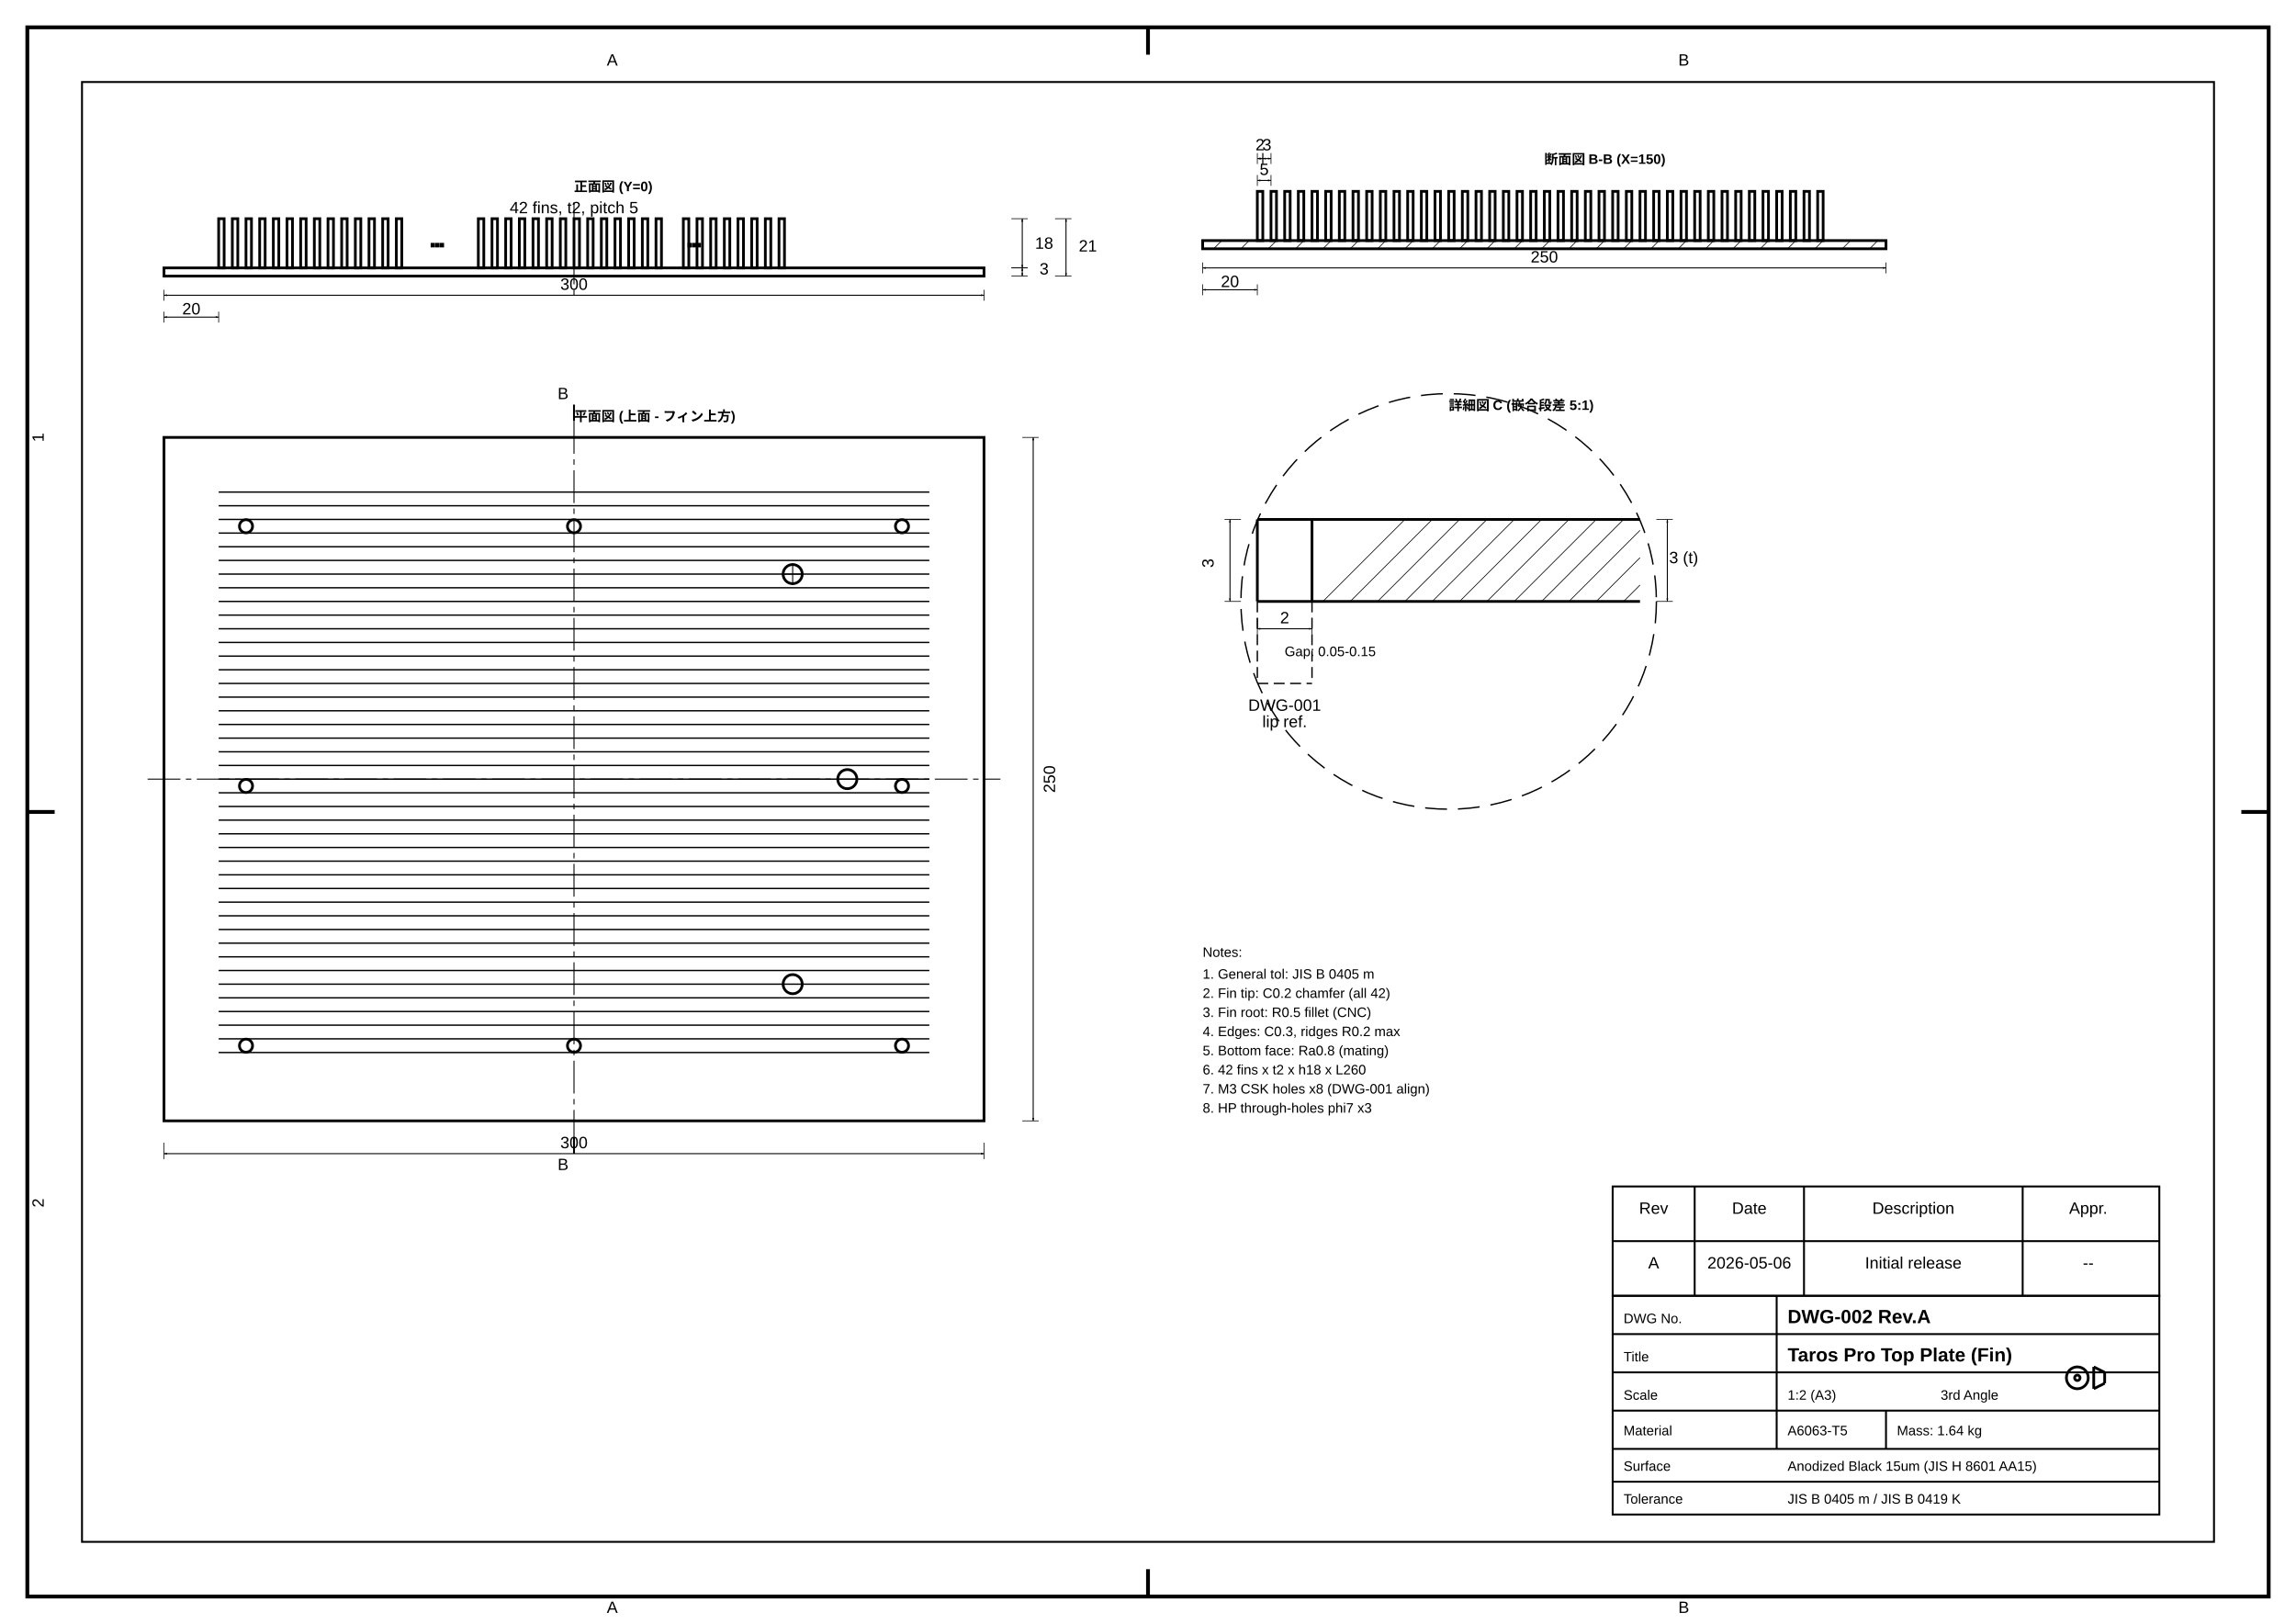
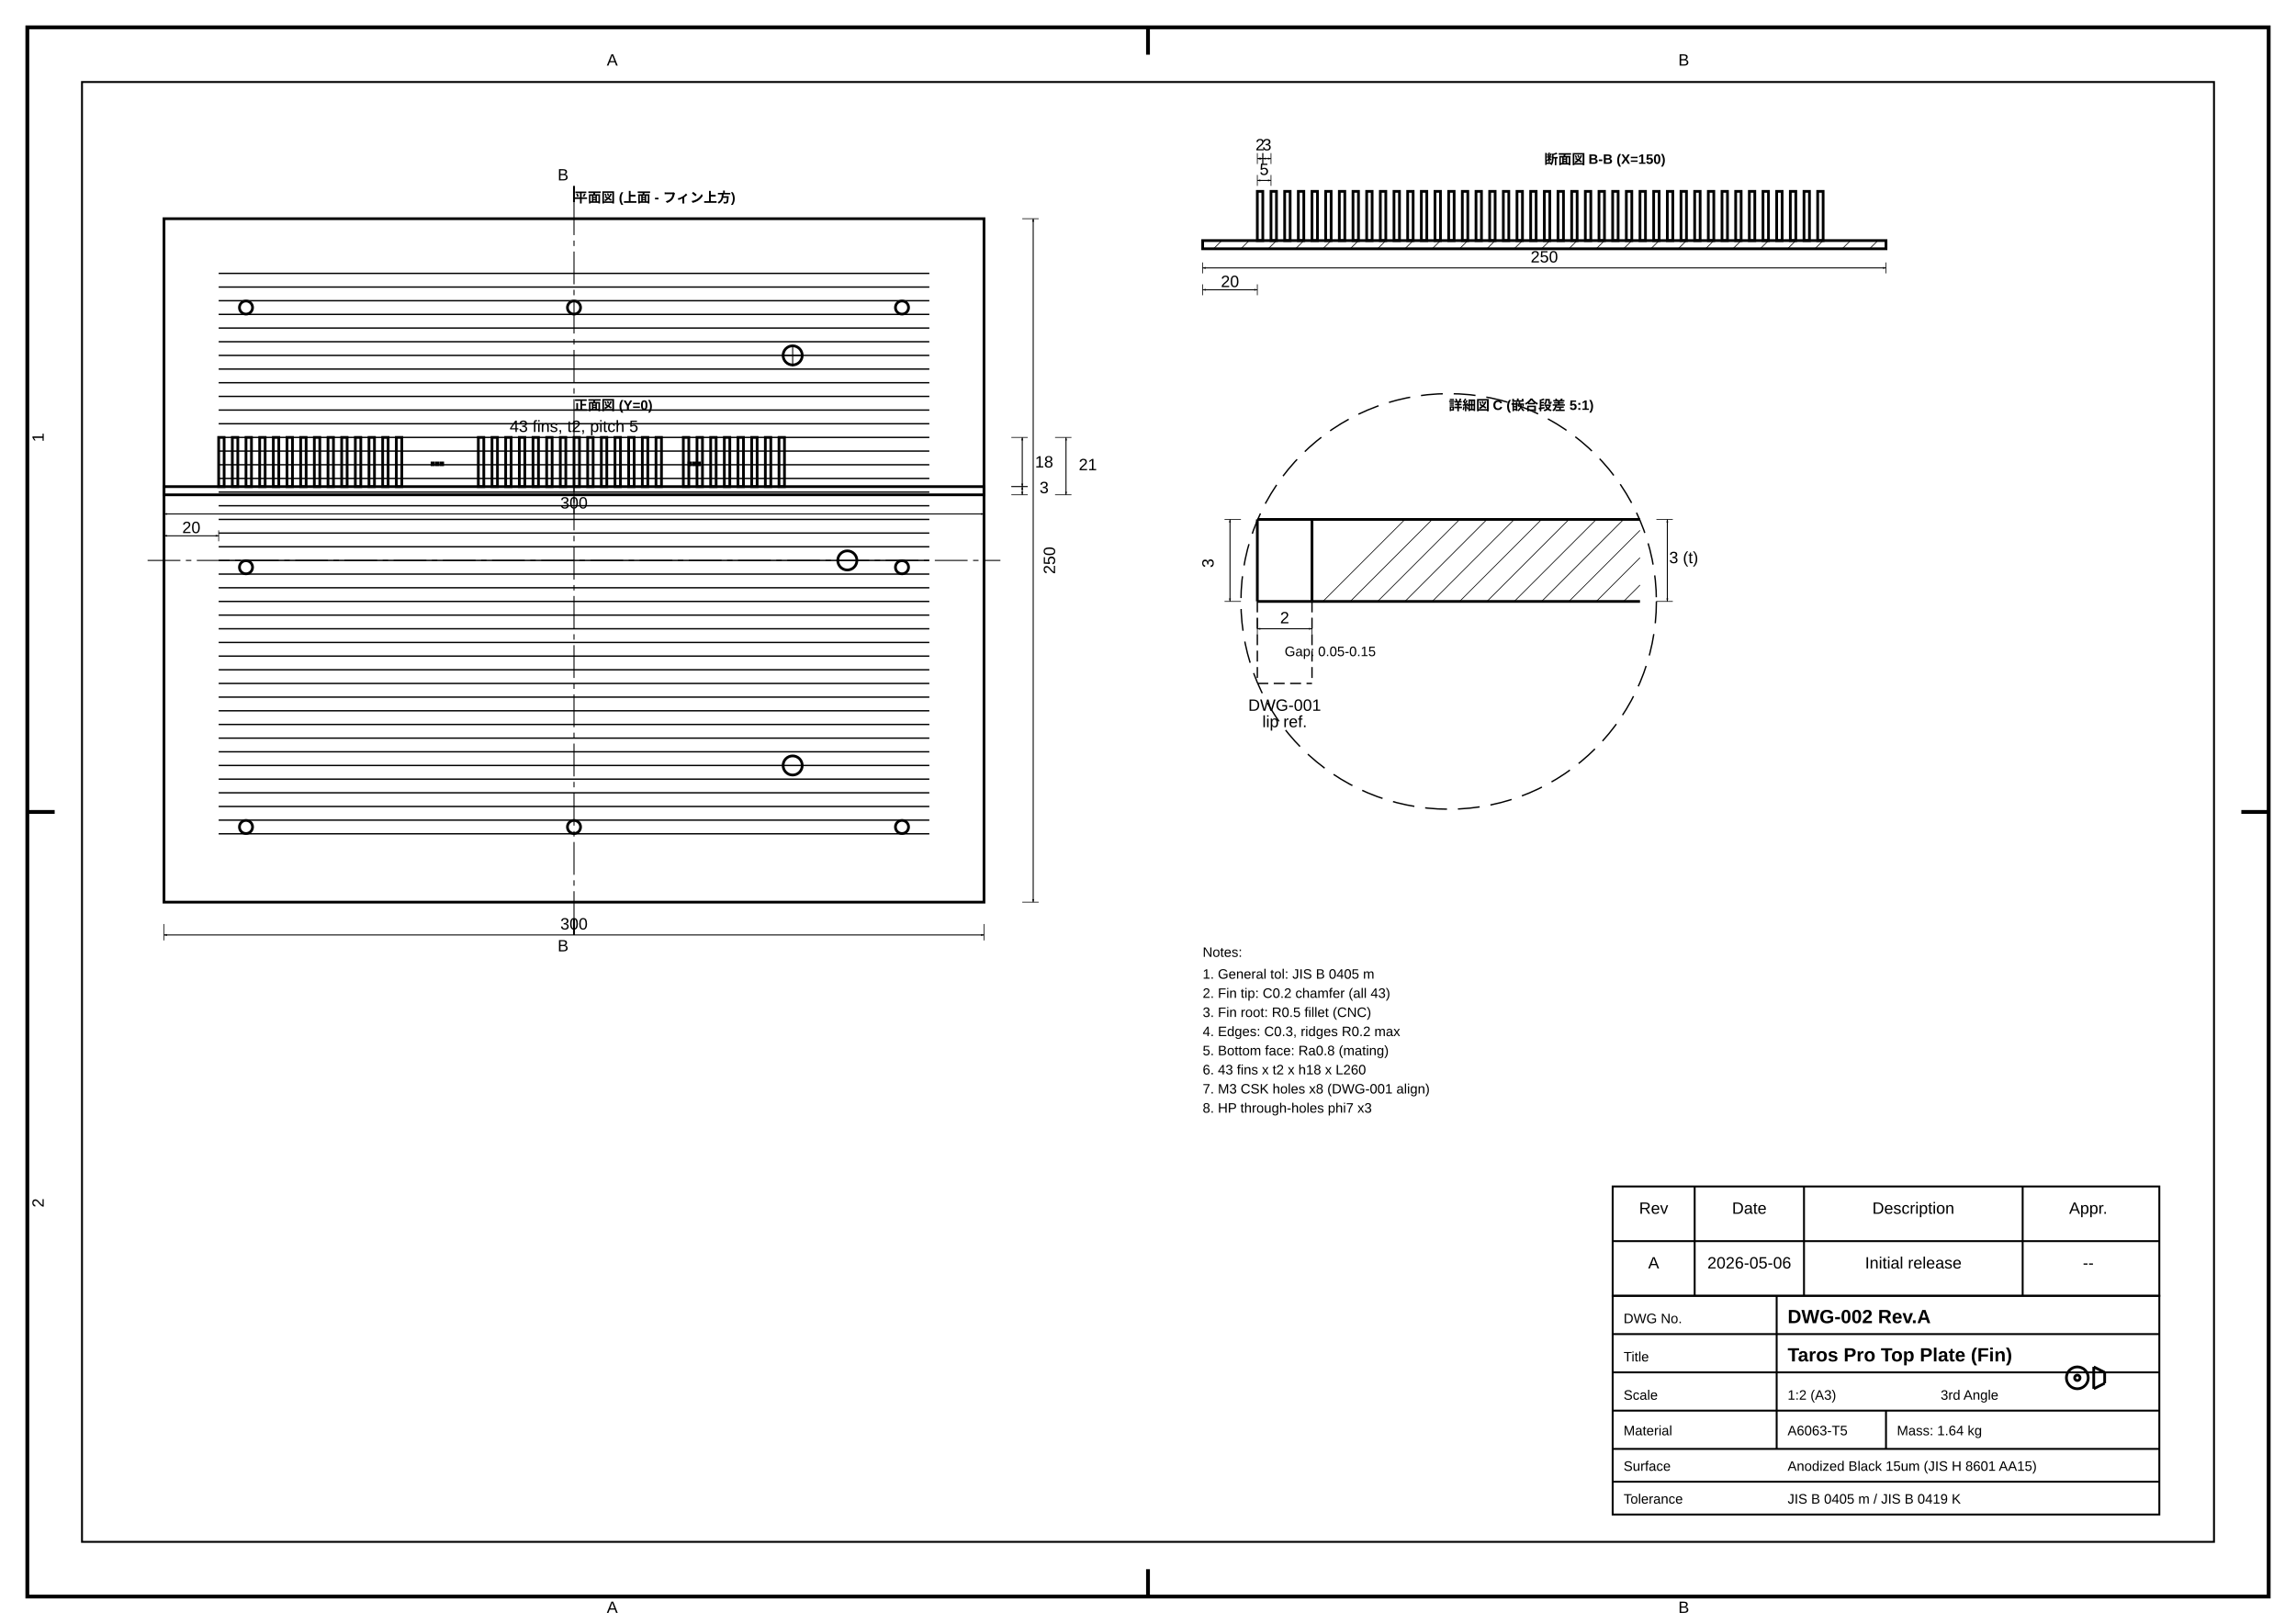
<svg xmlns="http://www.w3.org/2000/svg" viewBox="0 0 420 297" width="420mm" height="297mm">
  <defs>
    <marker id="arrow-start" markerWidth="3" markerHeight="2" refX="0" refY="1" orient="auto">
      <polygon points="3,0 0,1 3,2" fill="black" />
    </marker>
    <marker id="arrow-end" markerWidth="3" markerHeight="2" refX="3" refY="1" orient="auto">
      <polygon points="0,0 3,1 0,2" fill="black" />
    </marker>
    <style>
      .outline { stroke: black; stroke-width: 0.5; fill: none; }
      .thin { stroke: black; stroke-width: 0.25; fill: none; }
      .hidden { stroke: black; stroke-width: 0.25; fill: none; stroke-dasharray: 2,1; }
      .center { stroke: black; stroke-width: 0.18; fill: none; stroke-dasharray: 6,1,1,1; }
      .dim-line { stroke: black; stroke-width: 0.18; fill: none; marker-start: url(#arrow-start); marker-end: url(#arrow-end); }
      .ext-line { stroke: black; stroke-width: 0.13; fill: none; }
      .cutting { stroke: black; stroke-width: 0.35; fill: none; stroke-dasharray: 8,2,1,2; }
      .hatch { stroke: black; stroke-width: 0.13; fill: none; }
      .frame { stroke: black; stroke-width: 0.7; fill: none; }
      .frame-inner { stroke: black; stroke-width: 0.35; fill: none; }
      .title-box { stroke: black; stroke-width: 0.35; fill: none; }
      .text-dim { font-family: Arial, sans-serif; font-size: 3px; text-anchor: middle; }
      .text-note { font-family: Arial, sans-serif; font-size: 2.5px; text-anchor: start; }
      .text-title { font-family: Arial, sans-serif; font-size: 3.5px; text-anchor: start; font-weight: bold; }
      .text-title-sm { font-family: Arial, sans-serif; font-size: 2.5px; text-anchor: start; }
      .text-zone { font-family: Arial, sans-serif; font-size: 3px; text-anchor: middle; }
    </style>
  </defs>
  <rect x="5" y="5" width="410" height="287" class="frame" />
  <rect x="15" y="15" width="390" height="267" class="frame-inner" />
  <line x1="210" y1="5" x2="210" y2="10" class="frame" />
  <line x1="210" y1="287" x2="210" y2="292" class="frame" />
  <line x1="5" y1="148.5" x2="10" y2="148.5" class="frame" />
  <line x1="410" y1="148.5" x2="415" y2="148.5" class="frame" />
  <text x="112" y="12" class="text-zone">A</text>
  <text x="308" y="12" class="text-zone">B</text>
  <text x="112" y="295" class="text-zone">A</text>
  <text x="308" y="295" class="text-zone">B</text>
  <text x="8" y="80" class="text-zone" transform="rotate(-90,8,80)">1</text>
  <text x="8" y="220" class="text-zone" transform="rotate(-90,8,220)">2</text>
-   <g id="front-view" transform="translate(30, 40)">
+   <g id="front-view" transform="translate(30, 80)">
    <text x="75" y="-5" class="text-note" text-anchor="middle" font-weight="bold">正面図 (Y=0)</text>
    <rect x="0" y="9" width="150" height="1.5" class="outline" />
    <g class="outline" stroke-width="0.35">
      <rect x="10" y="0" width="1" height="9" />
      <rect x="12.5" y="0" width="1" height="9" />
      <rect x="15" y="0" width="1" height="9" />
      <rect x="17.5" y="0" width="1" height="9" />
      <rect x="20" y="0" width="1" height="9" />
      <rect x="22.5" y="0" width="1" height="9" />
      <rect x="25" y="0" width="1" height="9" />
      <rect x="27.5" y="0" width="1" height="9" />
      <rect x="30" y="0" width="1" height="9" />
      <rect x="32.5" y="0" width="1" height="9" />
      <rect x="35" y="0" width="1" height="9" />
      <rect x="37.5" y="0" width="1" height="9" />
      <rect x="40" y="0" width="1" height="9" />
      <rect x="42.5" y="0" width="1" height="9" />
      <text x="50" y="5" class="text-dim" font-size="2px">...</text>
      <rect x="57.5" y="0" width="1" height="9" />
      <rect x="60" y="0" width="1" height="9" />
      <rect x="62.5" y="0" width="1" height="9" />
      <rect x="65" y="0" width="1" height="9" />
      <rect x="67.5" y="0" width="1" height="9" />
      <rect x="70" y="0" width="1" height="9" />
      <rect x="72.5" y="0" width="1" height="9" />
      <rect x="75" y="0" width="1" height="9" />
      <rect x="77.5" y="0" width="1" height="9" />
      <rect x="80" y="0" width="1" height="9" />
      <rect x="82.5" y="0" width="1" height="9" />
      <rect x="85" y="0" width="1" height="9" />
      <rect x="87.5" y="0" width="1" height="9" />
      <rect x="90" y="0" width="1" height="9" />
      <text x="97" y="5" class="text-dim" font-size="2px">...</text>
      <rect x="95" y="0" width="1" height="9" />
      <rect x="97.5" y="0" width="1" height="9" />
      <rect x="100" y="0" width="1" height="9" />
      <rect x="102.5" y="0" width="1" height="9" />
      <rect x="105" y="0" width="1" height="9" />
      <rect x="107.5" y="0" width="1" height="9" />
      <rect x="110" y="0" width="1" height="9" />
      <rect x="112.5" y="0" width="1" height="9" />
    </g>
    <line x1="75" y1="-3" x2="75" y2="15" class="center" />
    <line x1="0" y1="15" x2="0" y2="13" class="ext-line" />
    <line x1="150" y1="15" x2="150" y2="13" class="ext-line" />
    <line x1="0" y1="14" x2="150" y2="14" class="dim-line" />
    <text x="75" y="13" class="text-dim">300</text>
    <line x1="155" y1="0" x2="158" y2="0" class="ext-line" />
    <line x1="155" y1="9" x2="158" y2="9" class="ext-line" />
    <line x1="157" y1="0" x2="157" y2="9" class="dim-line" />
    <text x="161" y="5.5" class="text-dim" font-size="2.5px">18</text>
    <line x1="155" y1="9" x2="158" y2="9" class="ext-line" />
    <line x1="155" y1="10.5" x2="158" y2="10.5" class="ext-line" />
    <line x1="157" y1="9" x2="157" y2="10.5" class="dim-line" />
    <text x="161" y="10.2" class="text-dim" font-size="2px">3</text>
    <line x1="163" y1="0" x2="166" y2="0" class="ext-line" />
    <line x1="163" y1="10.5" x2="166" y2="10.5" class="ext-line" />
    <line x1="165" y1="0" x2="165" y2="10.5" class="dim-line" />
    <text x="169" y="6" class="text-dim" font-size="2.5px">21</text>
    <line x1="0" y1="17" x2="0" y2="19" class="ext-line" />
    <line x1="10" y1="17" x2="10" y2="19" class="ext-line" />
    <line x1="0" y1="18" x2="10" y2="18" class="dim-line" />
    <text x="5" y="17.5" class="text-dim" font-size="2px">20</text>
-     <text x="75" y="-1" class="text-dim" font-size="2.5px">42 fins, t2, pitch 5</text>
+     <text x="75" y="-1" class="text-dim" font-size="2.5px">43 fins, t2, pitch 5</text>
  </g>
  <g id="section-bb" transform="translate(220, 35)">
    <text x="62.5" y="-5" class="text-note" text-anchor="middle" font-weight="bold">断面図 B-B (X=150)</text>
    <rect x="0" y="9" width="125" height="1.5" class="outline" />
    <g class="hatch">
      <line x1="2" y1="10.5" x2="3.5" y2="9" />
      <line x1="7" y1="10.5" x2="8.5" y2="9" />
      <line x1="12" y1="10.5" x2="13.5" y2="9" />
      <line x1="17" y1="10.5" x2="18.5" y2="9" />
      <line x1="22" y1="10.5" x2="23.5" y2="9" />
      <line x1="27" y1="10.5" x2="28.5" y2="9" />
      <line x1="32" y1="10.5" x2="33.5" y2="9" />
      <line x1="37" y1="10.5" x2="38.5" y2="9" />
      <line x1="42" y1="10.5" x2="43.5" y2="9" />
      <line x1="47" y1="10.5" x2="48.5" y2="9" />
      <line x1="52" y1="10.5" x2="53.5" y2="9" />
      <line x1="57" y1="10.5" x2="58.5" y2="9" />
      <line x1="62" y1="10.5" x2="63.5" y2="9" />
      <line x1="67" y1="10.5" x2="68.5" y2="9" />
      <line x1="72" y1="10.5" x2="73.5" y2="9" />
      <line x1="77" y1="10.5" x2="78.5" y2="9" />
      <line x1="82" y1="10.5" x2="83.5" y2="9" />
      <line x1="87" y1="10.5" x2="88.5" y2="9" />
      <line x1="92" y1="10.5" x2="93.5" y2="9" />
      <line x1="97" y1="10.5" x2="98.5" y2="9" />
      <line x1="102" y1="10.5" x2="103.5" y2="9" />
      <line x1="107" y1="10.5" x2="108.5" y2="9" />
      <line x1="112" y1="10.5" x2="113.5" y2="9" />
      <line x1="117" y1="10.5" x2="118.5" y2="9" />
      <line x1="122" y1="10.5" x2="123.5" y2="9" />
    </g>
    <g class="outline" stroke-width="0.3">
      <rect x="10" y="0" width="1" height="9" />
      <rect x="12.5" y="0" width="1" height="9" />
      <rect x="15" y="0" width="1" height="9" />
      <rect x="17.5" y="0" width="1" height="9" />
      <rect x="20" y="0" width="1" height="9" />
      <rect x="22.5" y="0" width="1" height="9" />
      <rect x="25" y="0" width="1" height="9" />
      <rect x="27.5" y="0" width="1" height="9" />
      <rect x="30" y="0" width="1" height="9" />
      <rect x="32.5" y="0" width="1" height="9" />
      <rect x="35" y="0" width="1" height="9" />
      <rect x="37.5" y="0" width="1" height="9" />
      <rect x="40" y="0" width="1" height="9" />
      <rect x="42.5" y="0" width="1" height="9" />
      <rect x="45" y="0" width="1" height="9" />
      <rect x="47.5" y="0" width="1" height="9" />
      <rect x="50" y="0" width="1" height="9" />
      <rect x="52.5" y="0" width="1" height="9" />
      <rect x="55" y="0" width="1" height="9" />
      <rect x="57.5" y="0" width="1" height="9" />
      <rect x="60" y="0" width="1" height="9" />
      <rect x="62.5" y="0" width="1" height="9" />
      <rect x="65" y="0" width="1" height="9" />
      <rect x="67.5" y="0" width="1" height="9" />
      <rect x="70" y="0" width="1" height="9" />
      <rect x="72.5" y="0" width="1" height="9" />
      <rect x="75" y="0" width="1" height="9" />
      <rect x="77.5" y="0" width="1" height="9" />
      <rect x="80" y="0" width="1" height="9" />
      <rect x="82.5" y="0" width="1" height="9" />
      <rect x="85" y="0" width="1" height="9" />
      <rect x="87.5" y="0" width="1" height="9" />
      <rect x="90" y="0" width="1" height="9" />
      <rect x="92.5" y="0" width="1" height="9" />
      <rect x="95" y="0" width="1" height="9" />
      <rect x="97.5" y="0" width="1" height="9" />
      <rect x="100" y="0" width="1" height="9" />
      <rect x="102.5" y="0" width="1" height="9" />
      <rect x="105" y="0" width="1" height="9" />
      <rect x="107.5" y="0" width="1" height="9" />
      <rect x="110" y="0" width="1" height="9" />
      <rect x="112.5" y="0" width="1" height="9" />
    </g>
    <line x1="0" y1="15" x2="0" y2="13" class="ext-line" />
    <line x1="125" y1="15" x2="125" y2="13" class="ext-line" />
    <line x1="0" y1="14" x2="125" y2="14" class="dim-line" />
    <text x="62.5" y="13" class="text-dim">250</text>
    <line x1="10" y1="-3" x2="10" y2="-1" class="ext-line" />
    <line x1="12.5" y1="-3" x2="12.5" y2="-1" class="ext-line" />
    <line x1="10" y1="-2" x2="12.5" y2="-2" class="dim-line" />
    <text x="11.25" y="-3" class="text-dim" font-size="2px">5</text>
    <line x1="10" y1="-5" x2="10" y2="-7" class="ext-line" />
    <line x1="11" y1="-5" x2="11" y2="-7" class="ext-line" />
    <line x1="10" y1="-6" x2="11" y2="-6" class="dim-line" />
    <text x="10.5" y="-7.5" class="text-dim" font-size="2px">2</text>
    <line x1="11" y1="-5" x2="11" y2="-7" class="ext-line" />
    <line x1="12.5" y1="-5" x2="12.5" y2="-7" class="ext-line" />
    <line x1="11" y1="-6" x2="12.5" y2="-6" class="dim-line" />
    <text x="11.75" y="-7.5" class="text-dim" font-size="2px">3</text>
    <line x1="0" y1="17" x2="0" y2="19" class="ext-line" />
    <line x1="10" y1="17" x2="10" y2="19" class="ext-line" />
    <line x1="0" y1="18" x2="10" y2="18" class="dim-line" />
    <text x="5" y="17.5" class="text-dim" font-size="2px">20</text>
  </g>
-   <g id="plan-view" transform="translate(30, 80)">
+   <g id="plan-view" transform="translate(30, 40)">
    <text x="75" y="-3" class="text-note" text-anchor="middle" font-weight="bold">平面図 (上面 - フィン上方)</text>
    <rect x="0" y="0" width="150" height="125" class="outline" />
    <g class="thin" stroke-width="0.2">
      <line x1="10" y1="10" x2="140" y2="10" />
      <line x1="10" y1="12.5" x2="140" y2="12.5" />
      <line x1="10" y1="15" x2="140" y2="15" />
      <line x1="10" y1="17.5" x2="140" y2="17.5" />
      <line x1="10" y1="20" x2="140" y2="20" />
      <line x1="10" y1="22.5" x2="140" y2="22.5" />
      <line x1="10" y1="25" x2="140" y2="25" />
      <line x1="10" y1="27.5" x2="140" y2="27.5" />
      <line x1="10" y1="30" x2="140" y2="30" />
      <line x1="10" y1="32.5" x2="140" y2="32.5" />
      <line x1="10" y1="35" x2="140" y2="35" />
      <line x1="10" y1="37.5" x2="140" y2="37.5" />
      <line x1="10" y1="40" x2="140" y2="40" />
      <line x1="10" y1="42.5" x2="140" y2="42.5" />
      <line x1="10" y1="45" x2="140" y2="45" />
      <line x1="10" y1="47.5" x2="140" y2="47.5" />
      <line x1="10" y1="50" x2="140" y2="50" />
      <line x1="10" y1="52.5" x2="140" y2="52.5" />
      <line x1="10" y1="55" x2="140" y2="55" />
      <line x1="10" y1="57.5" x2="140" y2="57.5" />
      <line x1="10" y1="60" x2="140" y2="60" />
      <line x1="10" y1="62.5" x2="140" y2="62.5" />
      <line x1="10" y1="65" x2="140" y2="65" />
      <line x1="10" y1="67.5" x2="140" y2="67.5" />
      <line x1="10" y1="70" x2="140" y2="70" />
      <line x1="10" y1="72.5" x2="140" y2="72.5" />
      <line x1="10" y1="75" x2="140" y2="75" />
      <line x1="10" y1="77.5" x2="140" y2="77.5" />
      <line x1="10" y1="80" x2="140" y2="80" />
      <line x1="10" y1="82.5" x2="140" y2="82.5" />
      <line x1="10" y1="85" x2="140" y2="85" />
      <line x1="10" y1="87.5" x2="140" y2="87.5" />
      <line x1="10" y1="90" x2="140" y2="90" />
      <line x1="10" y1="92.5" x2="140" y2="92.5" />
      <line x1="10" y1="95" x2="140" y2="95" />
      <line x1="10" y1="97.5" x2="140" y2="97.5" />
      <line x1="10" y1="100" x2="140" y2="100" />
      <line x1="10" y1="102.5" x2="140" y2="102.5" />
      <line x1="10" y1="105" x2="140" y2="105" />
      <line x1="10" y1="107.5" x2="140" y2="107.5" />
      <line x1="10" y1="110" x2="140" y2="110" />
      <line x1="10" y1="112.5" x2="140" y2="112.5" />
    </g>
    <circle cx="15" cy="16.25" r="1.2" class="outline" stroke-width="0.25" />
    <circle cx="75" cy="16.25" r="1.2" class="outline" stroke-width="0.25" />
    <circle cx="135" cy="16.25" r="1.2" class="outline" stroke-width="0.25" />
    <circle cx="15" cy="63.75" r="1.2" class="outline" stroke-width="0.25" />
    <circle cx="135" cy="63.75" r="1.2" class="outline" stroke-width="0.25" />
    <circle cx="15" cy="111.25" r="1.2" class="outline" stroke-width="0.25" />
    <circle cx="75" cy="111.25" r="1.2" class="outline" stroke-width="0.25" />
    <circle cx="135" cy="111.25" r="1.2" class="outline" stroke-width="0.25" />
    <circle cx="115" cy="25" r="1.75" class="outline" stroke-width="0.25" />
    <circle cx="125" cy="62.5" r="1.75" class="outline" stroke-width="0.25" />
    <circle cx="115" cy="100" r="1.75" class="outline" stroke-width="0.25" />
    <line x1="113" y1="25" x2="117" y2="25" class="center" />
    <line x1="115" y1="23" x2="115" y2="27" class="center" />
    <line x1="75" y1="-3" x2="75" y2="128" class="center" />
    <line x1="-3" y1="62.5" x2="153" y2="62.5" class="center" />
    <line x1="75" y1="-6" x2="75" y2="-3" class="cutting" />
    <line x1="75" y1="128" x2="75" y2="131" class="cutting" />
    <text x="73" y="-7" class="text-dim" font-size="3px" text-anchor="end">B</text>
    <text x="73" y="134" class="text-dim" font-size="3px" text-anchor="end">B</text>
    <line x1="0" y1="132" x2="0" y2="129" class="ext-line" />
    <line x1="150" y1="132" x2="150" y2="129" class="ext-line" />
    <line x1="0" y1="131" x2="150" y2="131" class="dim-line" />
    <text x="75" y="130" class="text-dim">300</text>
    <line x1="157" y1="0" x2="160" y2="0" class="ext-line" />
    <line x1="157" y1="125" x2="160" y2="125" class="ext-line" />
    <line x1="159" y1="0" x2="159" y2="125" class="dim-line" />
    <text x="163" y="62.5" class="text-dim" transform="rotate(-90,163,62.5)">250</text>
  </g>
  <g id="detail-c" transform="translate(225, 80)">
    <text x="40" y="-5" class="text-note" text-anchor="middle" font-weight="bold">詳細図 C (嵌合段差 5:1)</text>
    <circle cx="40" cy="30" r="38" class="thin" stroke-dasharray="4,2" />
    <line x1="5" y1="15" x2="75" y2="15" class="outline" />
    <line x1="15" y1="30" x2="75" y2="30" class="outline" />
    <line x1="5" y1="15" x2="5" y2="30" class="outline" />
    <line x1="15" y1="15" x2="15" y2="30" class="outline" />
    <line x1="5" y1="30" x2="15" y2="30" class="outline" />
    <line x1="5" y1="30" x2="5" y2="45" class="hidden" />
    <line x1="15" y1="30" x2="15" y2="45" class="hidden" />
    <line x1="5" y1="45" x2="15" y2="45" class="hidden" />
    <text x="10" y="50" class="text-dim" font-size="2px">DWG-001</text>
    <text x="10" y="53" class="text-dim" font-size="2px">lip ref.</text>
    <g class="hatch">
      <line x1="17" y1="30" x2="32" y2="15" />
      <line x1="22" y1="30" x2="37" y2="15" />
      <line x1="27" y1="30" x2="42" y2="15" />
      <line x1="32" y1="30" x2="47" y2="15" />
      <line x1="37" y1="30" x2="52" y2="15" />
      <line x1="42" y1="30" x2="57" y2="15" />
      <line x1="47" y1="30" x2="62" y2="15" />
      <line x1="52" y1="30" x2="67" y2="15" />
      <line x1="57" y1="30" x2="72" y2="15" />
      <line x1="62" y1="30" x2="75" y2="17" />
      <line x1="67" y1="30" x2="75" y2="22" />
      <line x1="72" y1="30" x2="75" y2="27" />
    </g>
    <line x1="5" y1="33" x2="5" y2="36" class="ext-line" />
    <line x1="15" y1="33" x2="15" y2="36" class="ext-line" />
    <line x1="5" y1="35" x2="15" y2="35" class="dim-line" />
    <text x="10" y="34" class="text-dim">2</text>
    <line x1="2" y1="15" x2="-1" y2="15" class="ext-line" />
    <line x1="2" y1="30" x2="-1" y2="30" class="ext-line" />
    <line x1="0" y1="15" x2="0" y2="30" class="dim-line" />
    <text x="-3" y="23" class="text-dim" transform="rotate(-90,-3,23)">3</text>
    <line x1="78" y1="15" x2="81" y2="15" class="ext-line" />
    <line x1="78" y1="30" x2="81" y2="30" class="ext-line" />
    <line x1="80" y1="15" x2="80" y2="30" class="dim-line" />
    <text x="83" y="23" class="text-dim" font-size="2.5px">3 (t)</text>
    <text x="10" y="40" class="text-note" font-size="2px">Gap: 0.05-0.15</text>
  </g>
  <g id="title-block" transform="translate(295, 237)">
    <rect x="0" y="-20" width="100" height="20" class="title-box" />
    <line x1="0" y1="-10" x2="100" y2="-10" class="title-box" />
    <line x1="15" y1="-20" x2="15" y2="0" class="title-box" />
    <line x1="35" y1="-20" x2="35" y2="0" class="title-box" />
    <line x1="75" y1="-20" x2="75" y2="0" class="title-box" />
    <text x="7.5" y="-15" class="text-dim" font-size="2px">Rev</text>
    <text x="25" y="-15" class="text-dim" font-size="2px">Date</text>
    <text x="55" y="-15" class="text-dim" font-size="2px">Description</text>
    <text x="87" y="-15" class="text-dim" font-size="2px">Appr.</text>
    <text x="7.5" y="-5" class="text-dim" font-size="2px">A</text>
    <text x="25" y="-5" class="text-dim" font-size="2px">2026-05-06</text>
    <text x="55" y="-5" class="text-dim" font-size="2px">Initial release</text>
    <text x="87" y="-5" class="text-dim" font-size="2px">--</text>
    <rect x="0" y="0" width="100" height="40" class="title-box" />
    <line x1="0" y1="7" x2="100" y2="7" class="title-box" />
    <line x1="0" y1="14" x2="100" y2="14" class="title-box" />
    <line x1="0" y1="21" x2="100" y2="21" class="title-box" />
    <line x1="0" y1="28" x2="100" y2="28" class="title-box" />
    <line x1="0" y1="34" x2="100" y2="34" class="title-box" />
    <line x1="30" y1="0" x2="30" y2="28" class="title-box" />
    <line x1="50" y1="21" x2="50" y2="28" class="title-box" />
    <text x="2" y="5" class="text-title-sm">DWG No.</text>
    <text x="32" y="5" class="text-title">DWG-002 Rev.A</text>
    <text x="2" y="12" class="text-title-sm">Title</text>
    <text x="32" y="12" class="text-title">Taros Pro Top Plate (Fin)</text>
    <text x="2" y="19" class="text-title-sm">Scale</text>
    <text x="32" y="19" class="text-title-sm">1:2 (A3)</text>
    <text x="60" y="19" class="text-title-sm">3rd Angle</text>
    <text x="2" y="25.5" class="text-title-sm">Material</text>
    <text x="32" y="25.5" class="text-title-sm">A6063-T5</text>
    <text x="52" y="25.5" class="text-title-sm">Mass: 1.64 kg</text>
    <text x="2" y="32" class="text-title-sm">Surface</text>
    <text x="32" y="32" class="text-title-sm">Anodized Black 15um (JIS H 8601 AA15)</text>
    <text x="2" y="38" class="text-title-sm">Tolerance</text>
    <text x="32" y="38" class="text-title-sm">JIS B 0405 m / JIS B 0419 K</text>
    <g transform="translate(85, 15)">
      <circle cx="0" cy="0" r="2" class="outline" stroke-width="0.2" />
      <circle cx="0" cy="0" r="0.5" class="outline" stroke-width="0.2" fill="black" />
      <line x1="3" y1="-2" x2="3" y2="2" class="outline" stroke-width="0.2" />
      <line x1="3" y1="-2" x2="5" y2="-1" class="outline" stroke-width="0.2" />
      <line x1="3" y1="2" x2="5" y2="1" class="outline" stroke-width="0.2" />
      <line x1="5" y1="-1" x2="5" y2="1" class="outline" stroke-width="0.2" />
    </g>
  </g>
  <g transform="translate(220, 175)">
    <text x="0" y="0" class="text-note" font-size="2px">Notes:</text>
    <text x="0" y="4" class="text-note" font-size="2px">1. General tol: JIS B 0405 m</text>
-     <text x="0" y="7.5" class="text-note" font-size="2px">2. Fin tip: C0.2 chamfer (all 42)</text>
+     <text x="0" y="7.5" class="text-note" font-size="2px">2. Fin tip: C0.2 chamfer (all 43)</text>
    <text x="0" y="11" class="text-note" font-size="2px">3. Fin root: R0.5 fillet (CNC)</text>
    <text x="0" y="14.5" class="text-note" font-size="2px">4. Edges: C0.3, ridges R0.2 max</text>
    <text x="0" y="18" class="text-note" font-size="2px">5. Bottom face: Ra0.8 (mating)</text>
-     <text x="0" y="21.5" class="text-note" font-size="2px">6. 42 fins x t2 x h18 x L260</text>
+     <text x="0" y="21.5" class="text-note" font-size="2px">6. 43 fins x t2 x h18 x L260</text>
    <text x="0" y="25" class="text-note" font-size="2px">7. M3 CSK holes x8 (DWG-001 align)</text>
    <text x="0" y="28.5" class="text-note" font-size="2px">8. HP through-holes phi7 x3</text>
  </g>
</svg>
